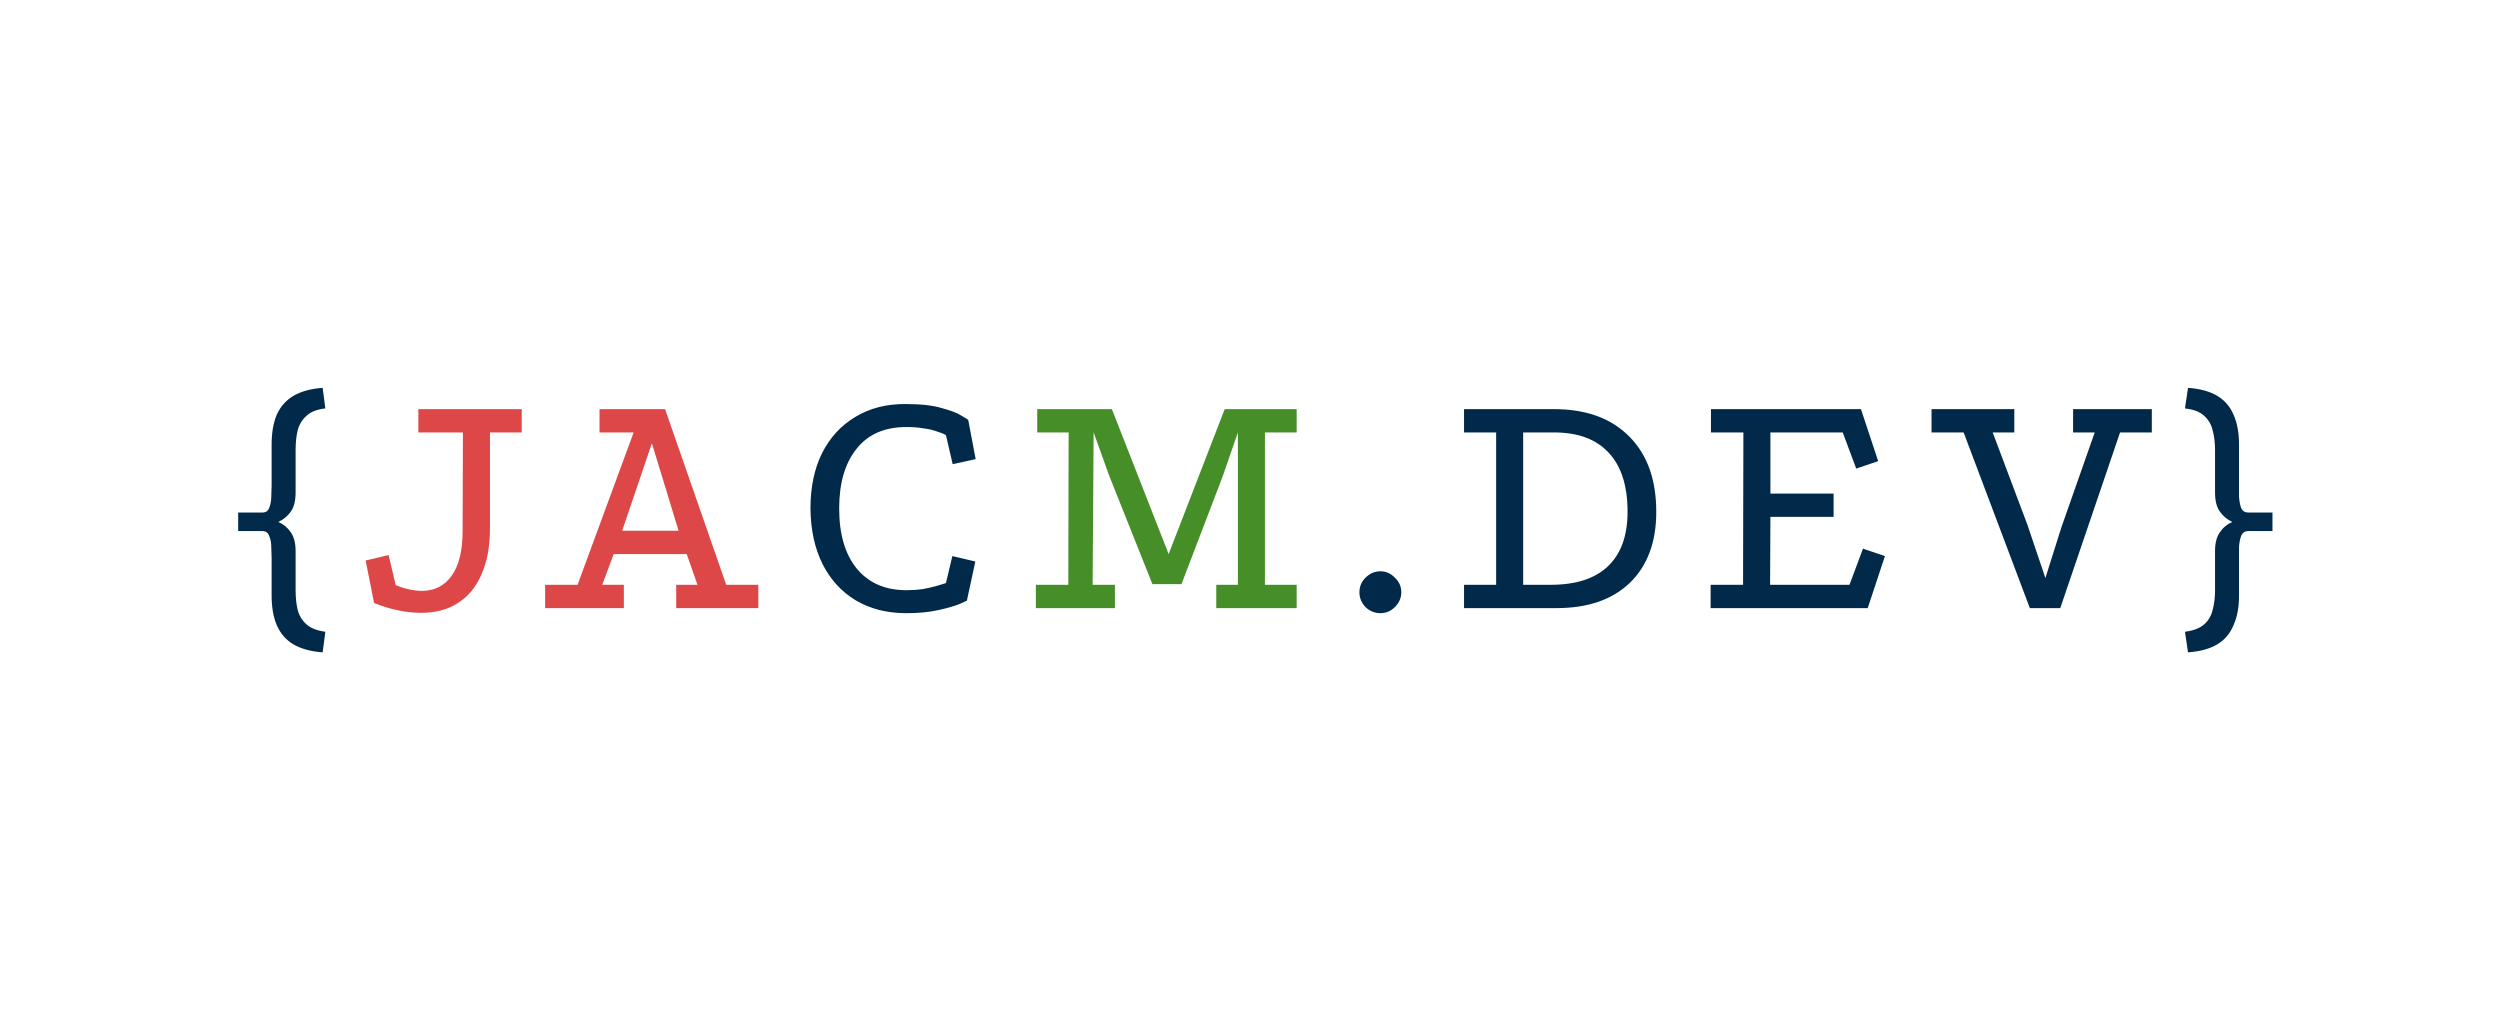
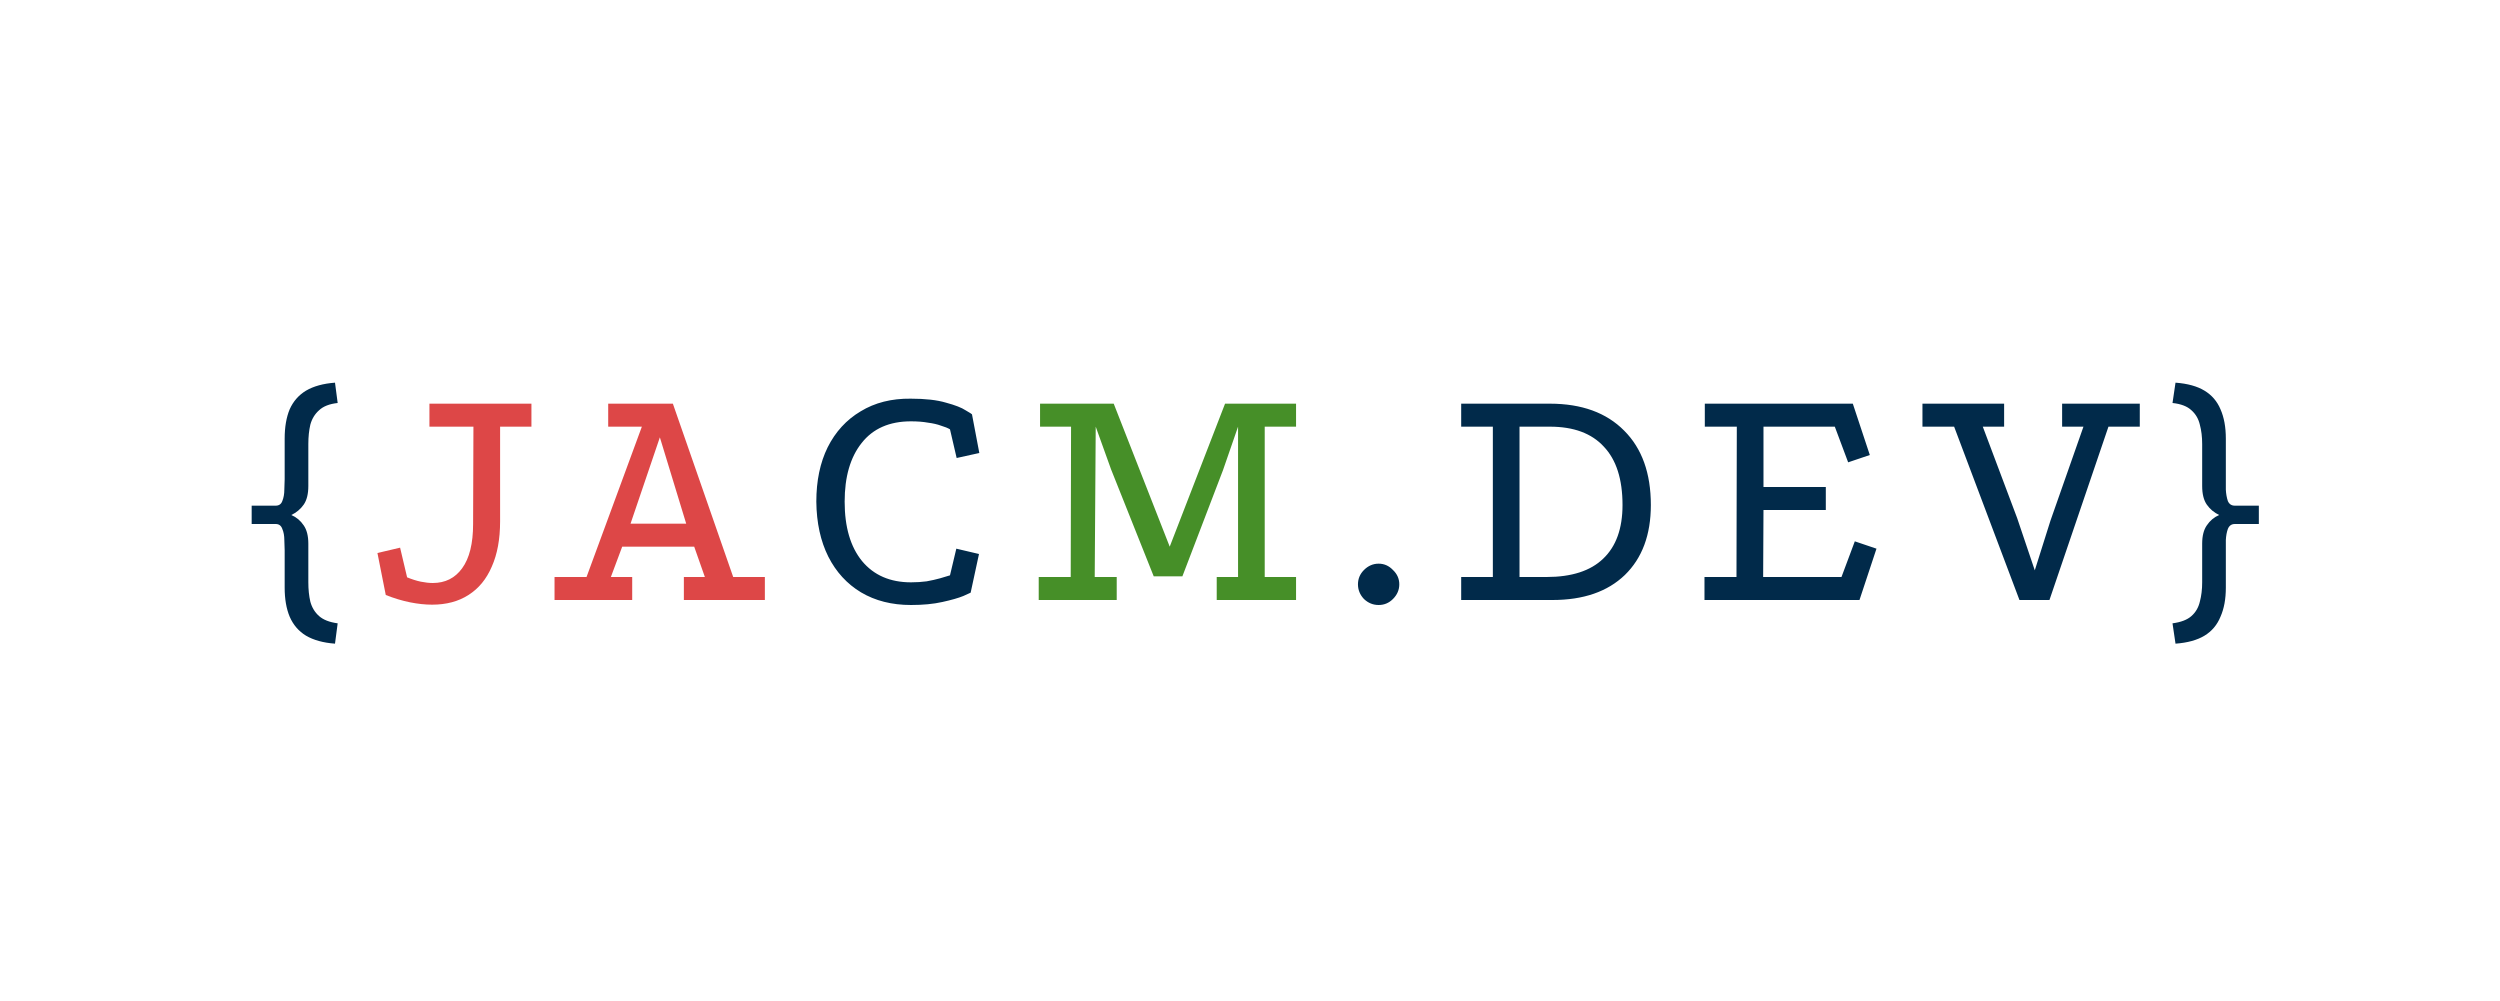
- <svg xmlns="http://www.w3.org/2000/svg" width="370" height="150" viewBox="0 0 370 150" fill="none">
+ <svg xmlns="http://www.w3.org/2000/svg" width="300" height="120" viewBox="0 0 370 150" fill="none">
  <path d="M38.85 75.85C39.35 75.85 39.683 75.617 39.85 75.15C40.05 74.65 40.15 74.083 40.15 73.45C40.183 72.817 40.2 72.3 40.2 71.9V65.8C40.2 64.067 40.45 62.6 40.95 61.4C41.483 60.2 42.3 59.267 43.4 58.6C44.533 57.933 45.983 57.533 47.75 57.4L48.15 60.45C46.917 60.583 45.983 60.95 45.35 61.55C44.717 62.117 44.283 62.833 44.05 63.7C43.85 64.567 43.75 65.533 43.75 66.6V72.9C43.75 74.1 43.517 75.033 43.05 75.7C42.583 76.367 41.967 76.883 41.2 77.25C41.967 77.583 42.583 78.1 43.05 78.8C43.517 79.467 43.75 80.383 43.75 81.55V87.35C43.75 88.417 43.85 89.383 44.05 90.25C44.283 91.117 44.717 91.833 45.35 92.4C45.983 92.967 46.917 93.333 48.15 93.5L47.75 96.55C45.983 96.417 44.533 96.017 43.4 95.35C42.3 94.683 41.483 93.733 40.95 92.5C40.45 91.3 40.2 89.85 40.2 88.15V82.55C40.2 82.117 40.183 81.6 40.15 81C40.15 80.367 40.05 79.817 39.85 79.35C39.683 78.85 39.35 78.6 38.85 78.6H35.25V75.85H38.85ZM139.998 64.4C139.665 64.2 139.215 64.017 138.648 63.85C138.115 63.65 137.465 63.5 136.698 63.4C135.965 63.267 135.115 63.2 134.148 63.2C130.915 63.2 128.448 64.283 126.748 66.45C125.048 68.583 124.198 71.517 124.198 75.25C124.198 79.05 125.065 82.017 126.798 84.15C128.565 86.283 131.015 87.35 134.148 87.35C134.981 87.35 135.765 87.3 136.498 87.2C137.231 87.067 137.898 86.917 138.498 86.75C139.098 86.583 139.598 86.433 139.998 86.3L140.948 82.3L144.348 83.1L143.098 88.9C143.098 88.9 142.731 89.067 141.998 89.4C141.265 89.7 140.215 90 138.848 90.3C137.515 90.6 135.948 90.75 134.148 90.75C131.281 90.75 128.781 90.117 126.648 88.85C124.548 87.583 122.915 85.8 121.748 83.5C120.581 81.167 119.981 78.417 119.948 75.25C119.948 72.117 120.515 69.4 121.648 67.1C122.815 64.767 124.465 62.967 126.598 61.7C128.731 60.4 131.231 59.767 134.098 59.8C136.298 59.8 138.065 60 139.398 60.4C140.765 60.767 141.748 61.15 142.348 61.55C142.981 61.917 143.298 62.117 143.298 62.15L144.398 67.95L140.998 68.7L139.998 64.4ZM204.294 84.55C205.127 84.55 205.844 84.867 206.444 85.5C207.077 86.1 207.394 86.817 207.394 87.65C207.394 88.483 207.077 89.217 206.444 89.85C205.844 90.45 205.127 90.75 204.294 90.75C203.461 90.75 202.727 90.45 202.094 89.85C201.494 89.217 201.194 88.483 201.194 87.65C201.194 86.817 201.494 86.1 202.094 85.5C202.727 84.867 203.461 84.55 204.294 84.55ZM229.978 60.55C234.745 60.55 238.461 61.9 241.128 64.6C243.795 67.267 245.128 70.983 245.128 75.75C245.128 80.217 243.828 83.717 241.228 86.25C238.628 88.75 235.011 90 230.378 90H216.678V86.55H221.428V64H216.678V60.55H229.978ZM229.478 86.55C233.245 86.55 236.078 85.633 237.978 83.8C239.911 81.967 240.878 79.283 240.878 75.75C240.878 71.883 239.945 68.967 238.078 67C236.245 65 233.545 64 229.978 64H225.428V86.55H229.478ZM253.222 60.55H275.422L277.972 68.25L274.722 69.35L272.722 64H262.022V73.05H271.372V76.5H262.022L261.972 86.55H273.722L275.722 81.2L278.972 82.3L276.422 90H253.172V86.55H257.972L258.022 64H253.222V60.55ZM285.868 60.55H298.118V64H294.918L300.068 77.7L302.718 85.55L305.068 78.1L310.018 64H306.818V60.55H318.468V64H313.768L304.918 90H300.418L290.618 64H285.868V60.55ZM332.726 78.6C332.226 78.6 331.876 78.85 331.676 79.35C331.509 79.817 331.409 80.367 331.376 81C331.376 81.6 331.376 82.117 331.376 82.55V88.15C331.376 89.85 331.109 91.3 330.576 92.5C330.076 93.733 329.276 94.683 328.176 95.35C327.076 96.017 325.626 96.417 323.826 96.55L323.376 93.5C324.642 93.333 325.592 92.967 326.226 92.4C326.859 91.833 327.276 91.117 327.476 90.25C327.709 89.383 327.826 88.417 327.826 87.35V81.55C327.826 80.383 328.059 79.467 328.526 78.8C328.992 78.1 329.609 77.583 330.376 77.25C329.609 76.883 328.992 76.367 328.526 75.7C328.059 75.033 327.826 74.1 327.826 72.9V66.6C327.826 65.533 327.709 64.567 327.476 63.7C327.276 62.833 326.859 62.117 326.226 61.55C325.592 60.95 324.642 60.583 323.376 60.45L323.826 57.4C325.626 57.533 327.076 57.933 328.176 58.6C329.276 59.267 330.076 60.2 330.576 61.4C331.109 62.6 331.376 64.067 331.376 65.8V71.9C331.376 72.3 331.376 72.817 331.376 73.45C331.409 74.083 331.509 74.65 331.676 75.15C331.876 75.617 332.226 75.85 332.726 75.85H336.326V78.6H332.726Z" fill="#012A4A" />
  <path d="M72.515 78.2C72.515 80.867 72.099 83.133 71.265 85C70.465 86.867 69.299 88.283 67.765 89.25C66.265 90.217 64.449 90.7 62.315 90.7C61.282 90.7 60.182 90.583 59.015 90.35C57.849 90.117 56.632 89.75 55.365 89.25L54.115 82.95L57.515 82.15L58.565 86.6C59.299 86.9 59.982 87.117 60.615 87.25C61.282 87.383 61.882 87.45 62.415 87.45C64.282 87.45 65.749 86.717 66.815 85.25C67.915 83.75 68.465 81.533 68.465 78.6L68.515 64H61.915V60.55H77.215V64H72.515V78.2ZM80.68 90V86.55H85.48L93.78 64H88.73V60.55H98.43L107.48 86.55H112.23V90H100.08V86.55H103.23L101.63 82H90.83L89.13 86.55H92.33V90H80.68ZM92.08 78.55H100.43L96.48 65.6L92.08 78.55Z" fill="#DD4747" />
  <path d="M153.508 60.55H164.558L172.958 82L181.258 60.55H191.908V64H187.208V86.55H191.908V90H180.008V86.55H183.208V64L180.958 70.5L174.858 86.45H170.558L164.158 70.4L161.858 64L161.708 86.55H165.008V90H153.308V86.55H158.108L158.158 64H153.508V60.55Z" fill="#468F28" />
</svg>
